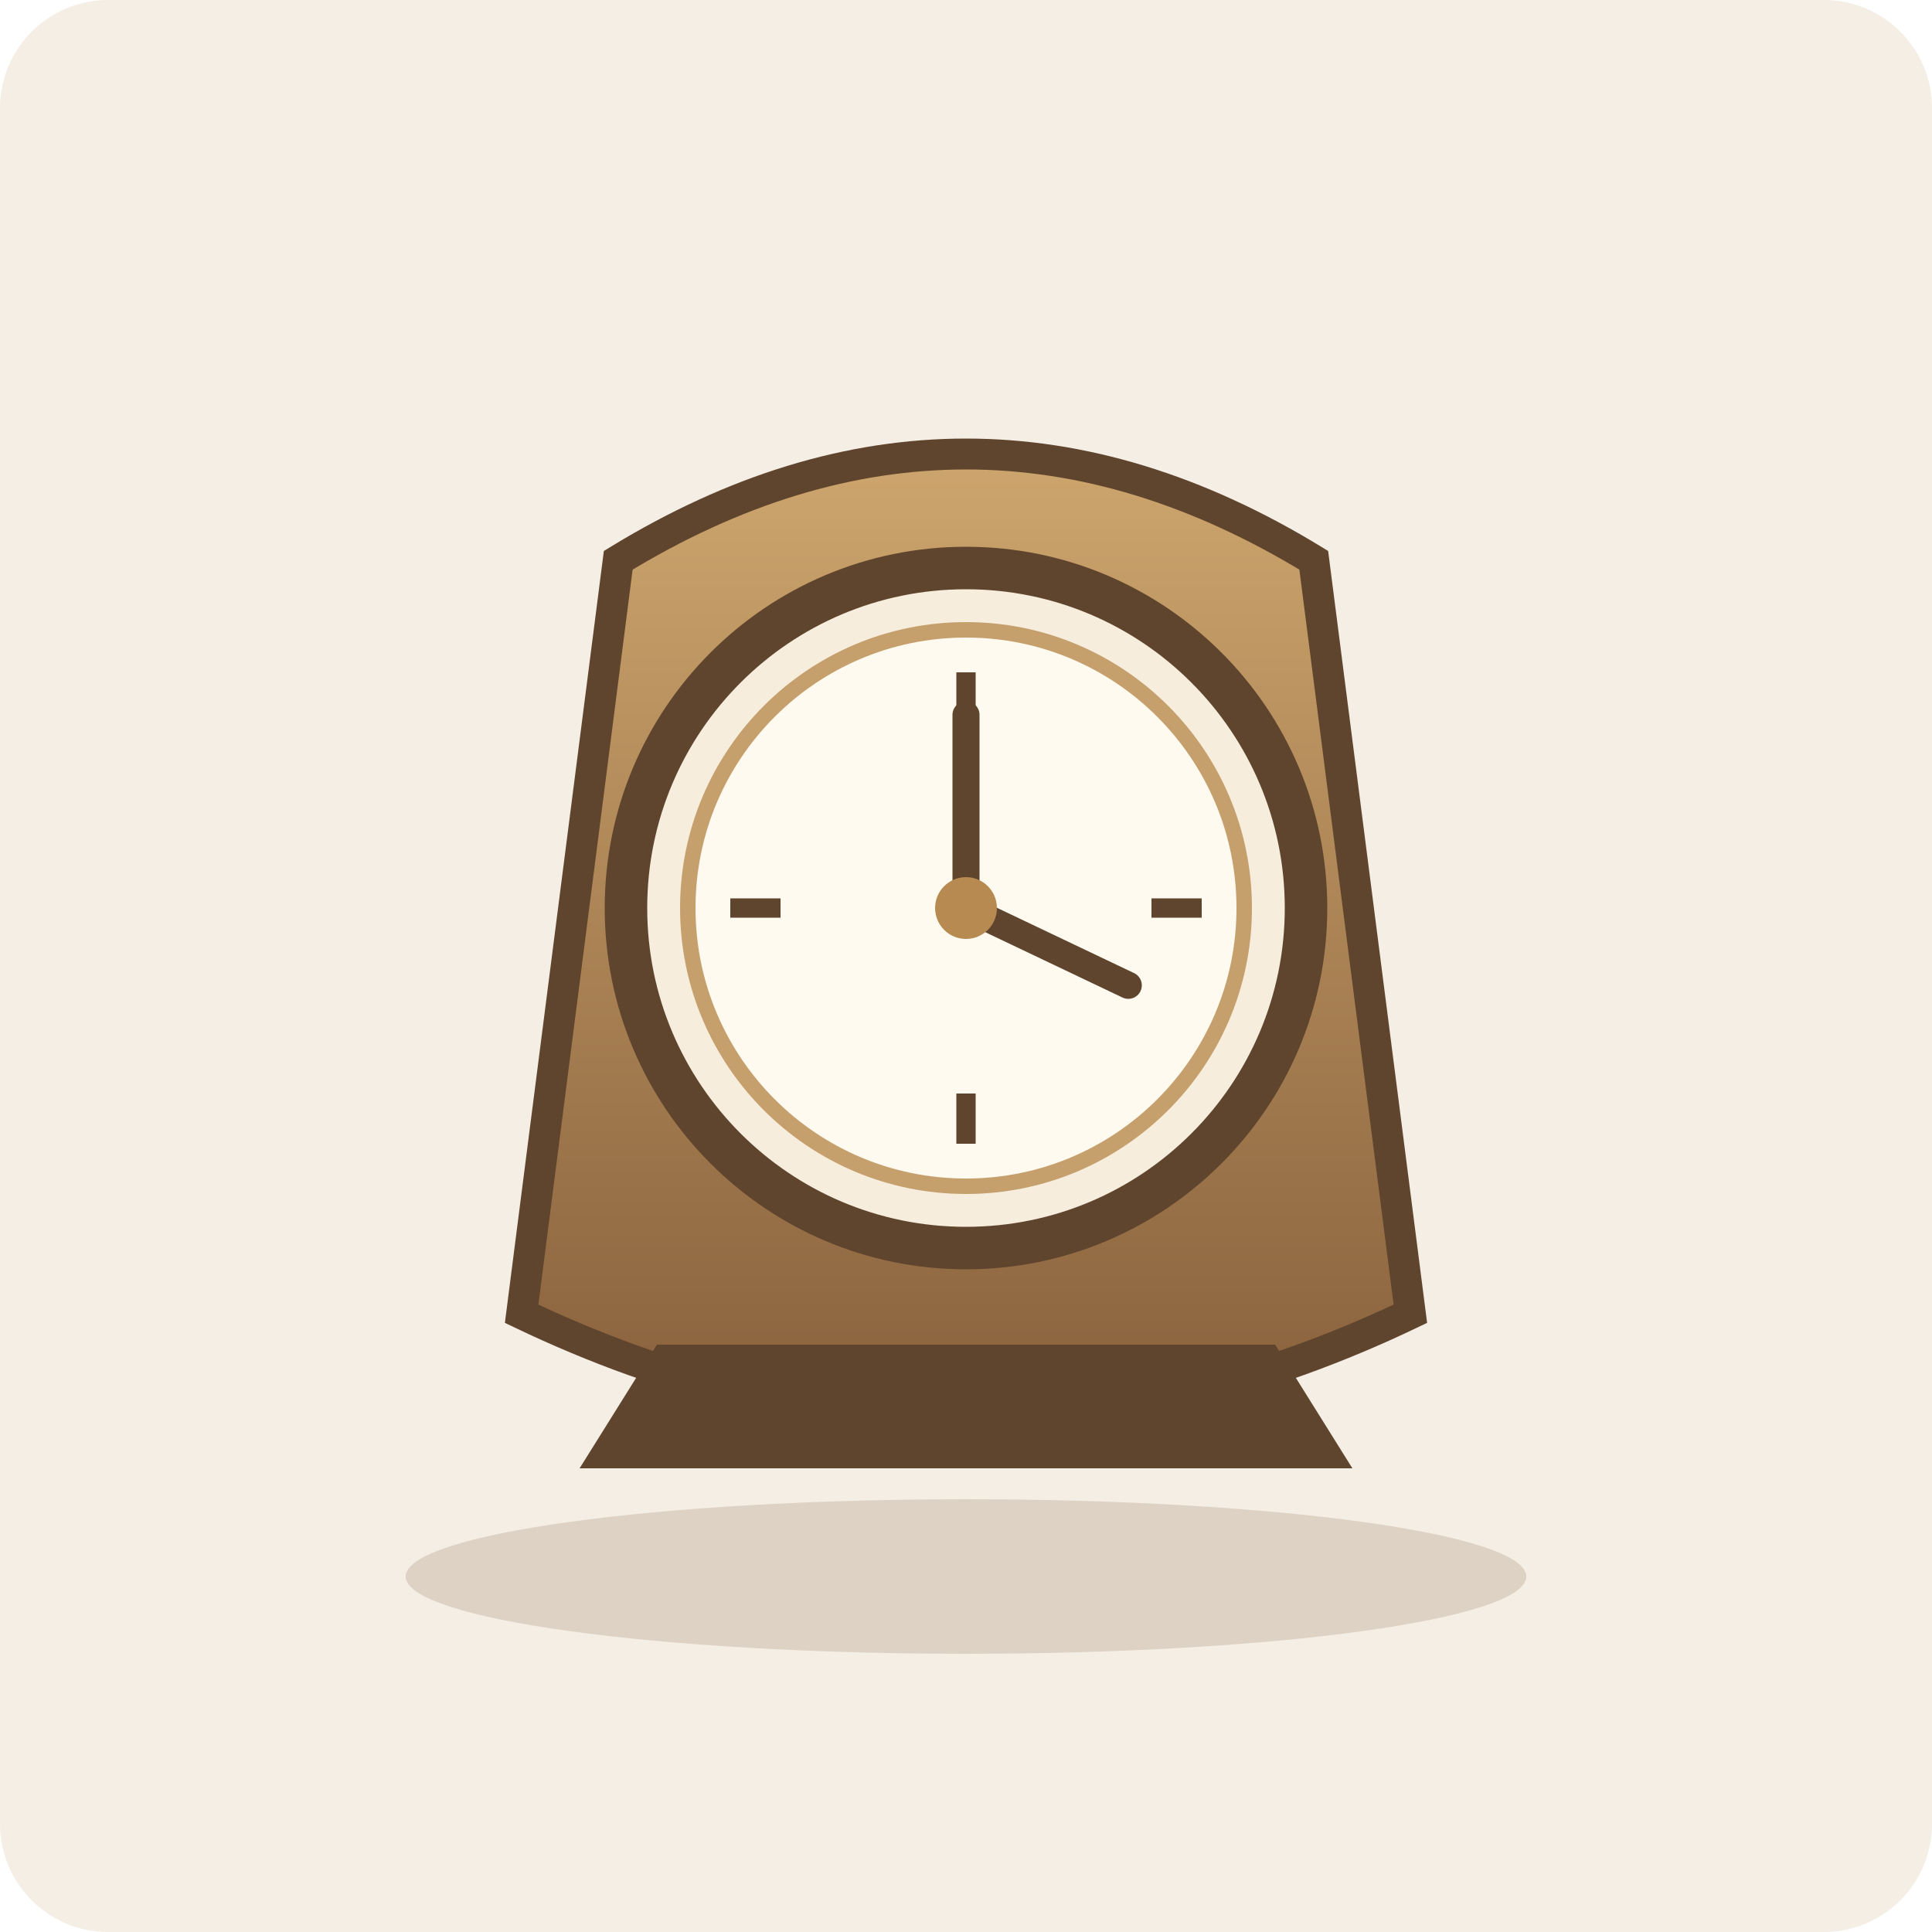
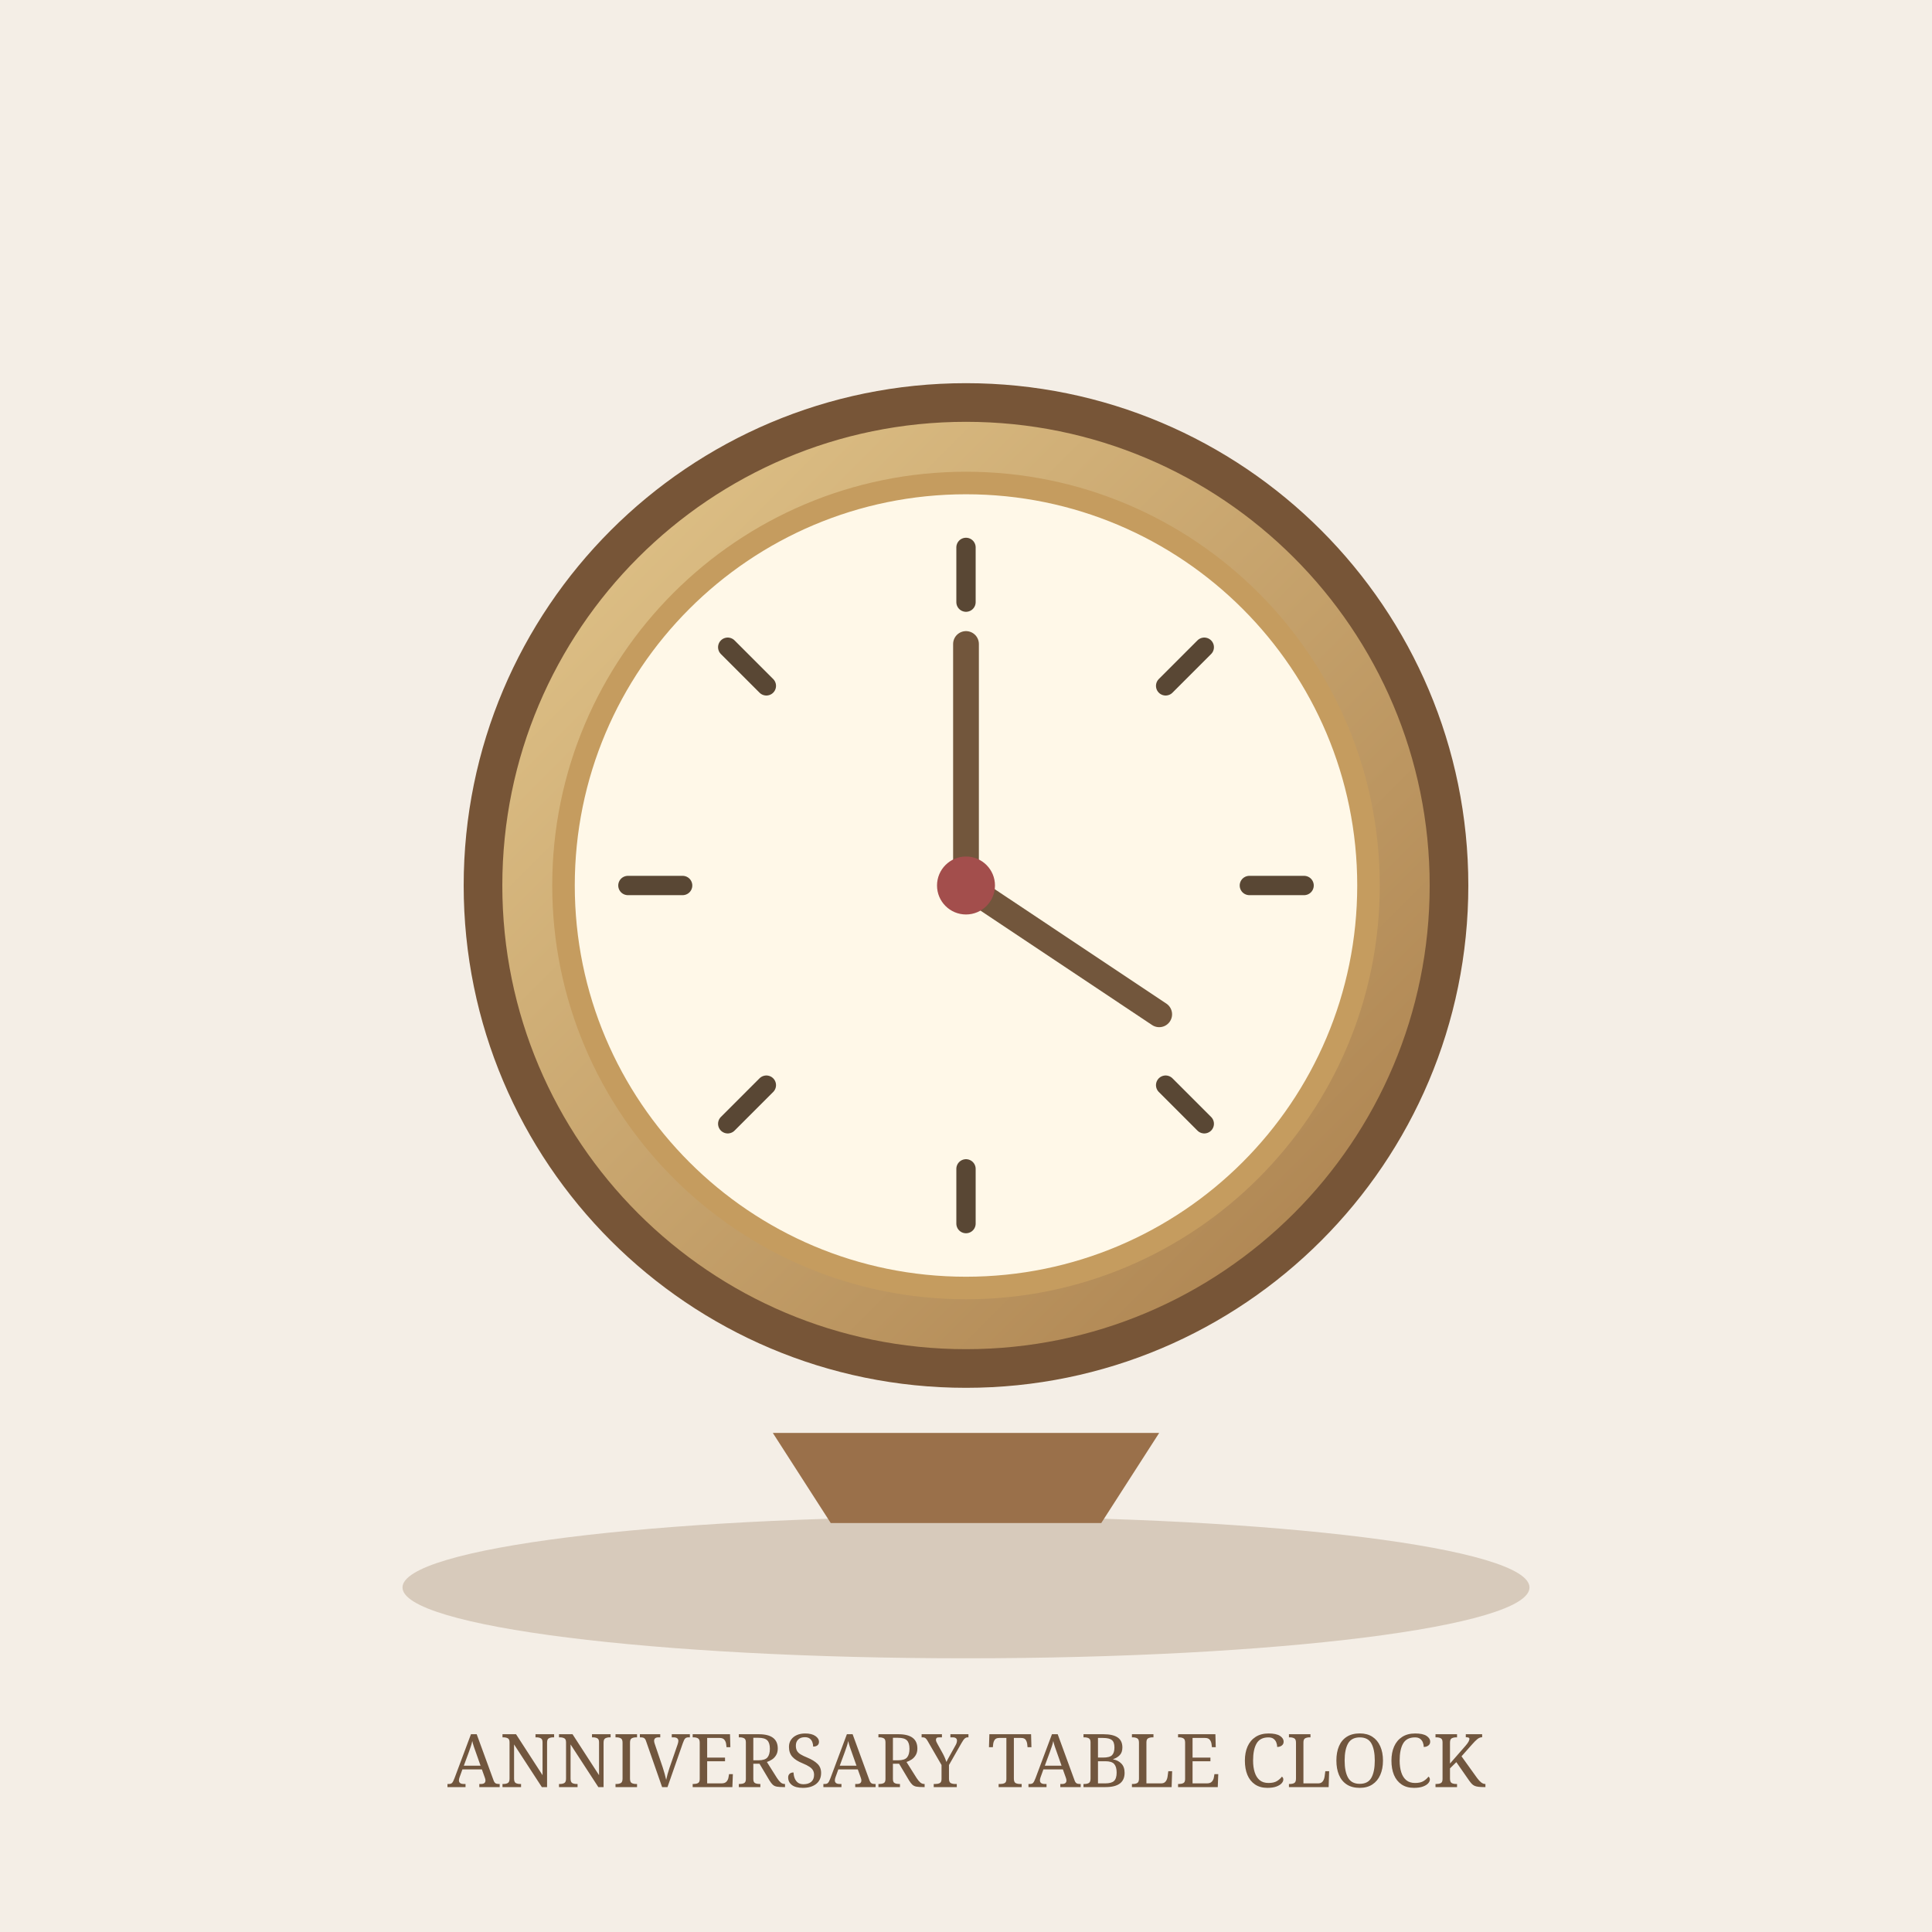
- <svg xmlns="http://www.w3.org/2000/svg" viewBox="0 0 500 500">
+ <svg xmlns="http://www.w3.org/2000/svg" viewBox="0 0 600 600">
  <defs>
-     <linearGradient id="m" x2="0" y2="1">
-       <stop stop-color="#cda56d" />
-       <stop offset="1" stop-color="#88613d" />
+     <linearGradient id="m" x2="1" y2="1">
+       <stop stop-color="#e5c98e" />
+       <stop offset="1" stop-color="#a77c4a" />
    </linearGradient>
  </defs>
-   <rect width="500" height="500" rx="28" fill="#f4eee5" />
-   <ellipse cx="250" cy="408" rx="145" ry="20" fill="#ded2c4" />
-   <path d="M160 145 Q250 90 340 145 L365 340 Q250 395 135 340Z" fill="url(#m)" stroke="#60452e" stroke-width="8" />
-   <circle cx="250" cy="235" r="88" fill="#f6eddd" stroke="#60452e" stroke-width="11" />
-   <circle cx="250" cy="235" r="72" fill="#fffaf0" stroke="#c6a06c" stroke-width="4" />
-   <g stroke="#60452e" stroke-width="5">
-     <path d="M250 174 V187 M250 283 V296 M189 235 H202 M298 235 H311" />
+   <rect width="600" height="600" fill="#f4eee6" />
+   <ellipse cx="300" cy="493" rx="175" ry="22" fill="#d7cabb" />
+   <circle cx="300" cy="275" r="150" fill="url(#m)" stroke="#775537" stroke-width="12" />
+   <circle cx="300" cy="275" r="125" fill="#fff8e8" stroke="#c59c5f" stroke-width="7" />
+   <g stroke="#594734" stroke-width="6" stroke-linecap="round">
+     <path d="M300 170v17M300 363v17M195 275h17M388 275h17M226 201l12 12M362 337l12 12M374 201l-12 12M238 337l-12 12" />
  </g>
-   <path d="M250 235 L250 185 M250 235 L292 255" stroke="#60452e" stroke-width="7" stroke-linecap="round" />
-   <circle cx="250" cy="235" r="8" fill="#b68a50" />
-   <path d="M170 348 H330 L350 380 H150Z" fill="#60452e" />
+   <path d="M300 275l0-75M300 275l60 40" stroke="#72563c" stroke-width="8" stroke-linecap="round" />
+   <circle cx="300" cy="275" r="9" fill="#a34e4c" />
+   <path d="M240 445h120l-18 28h-84Z" fill="#9a704a" />
+   <text x="300" y="555" text-anchor="middle" font-family="Georgia" font-size="23" fill="#71563e">ANNIVERSARY TABLE CLOCK</text>
</svg>
